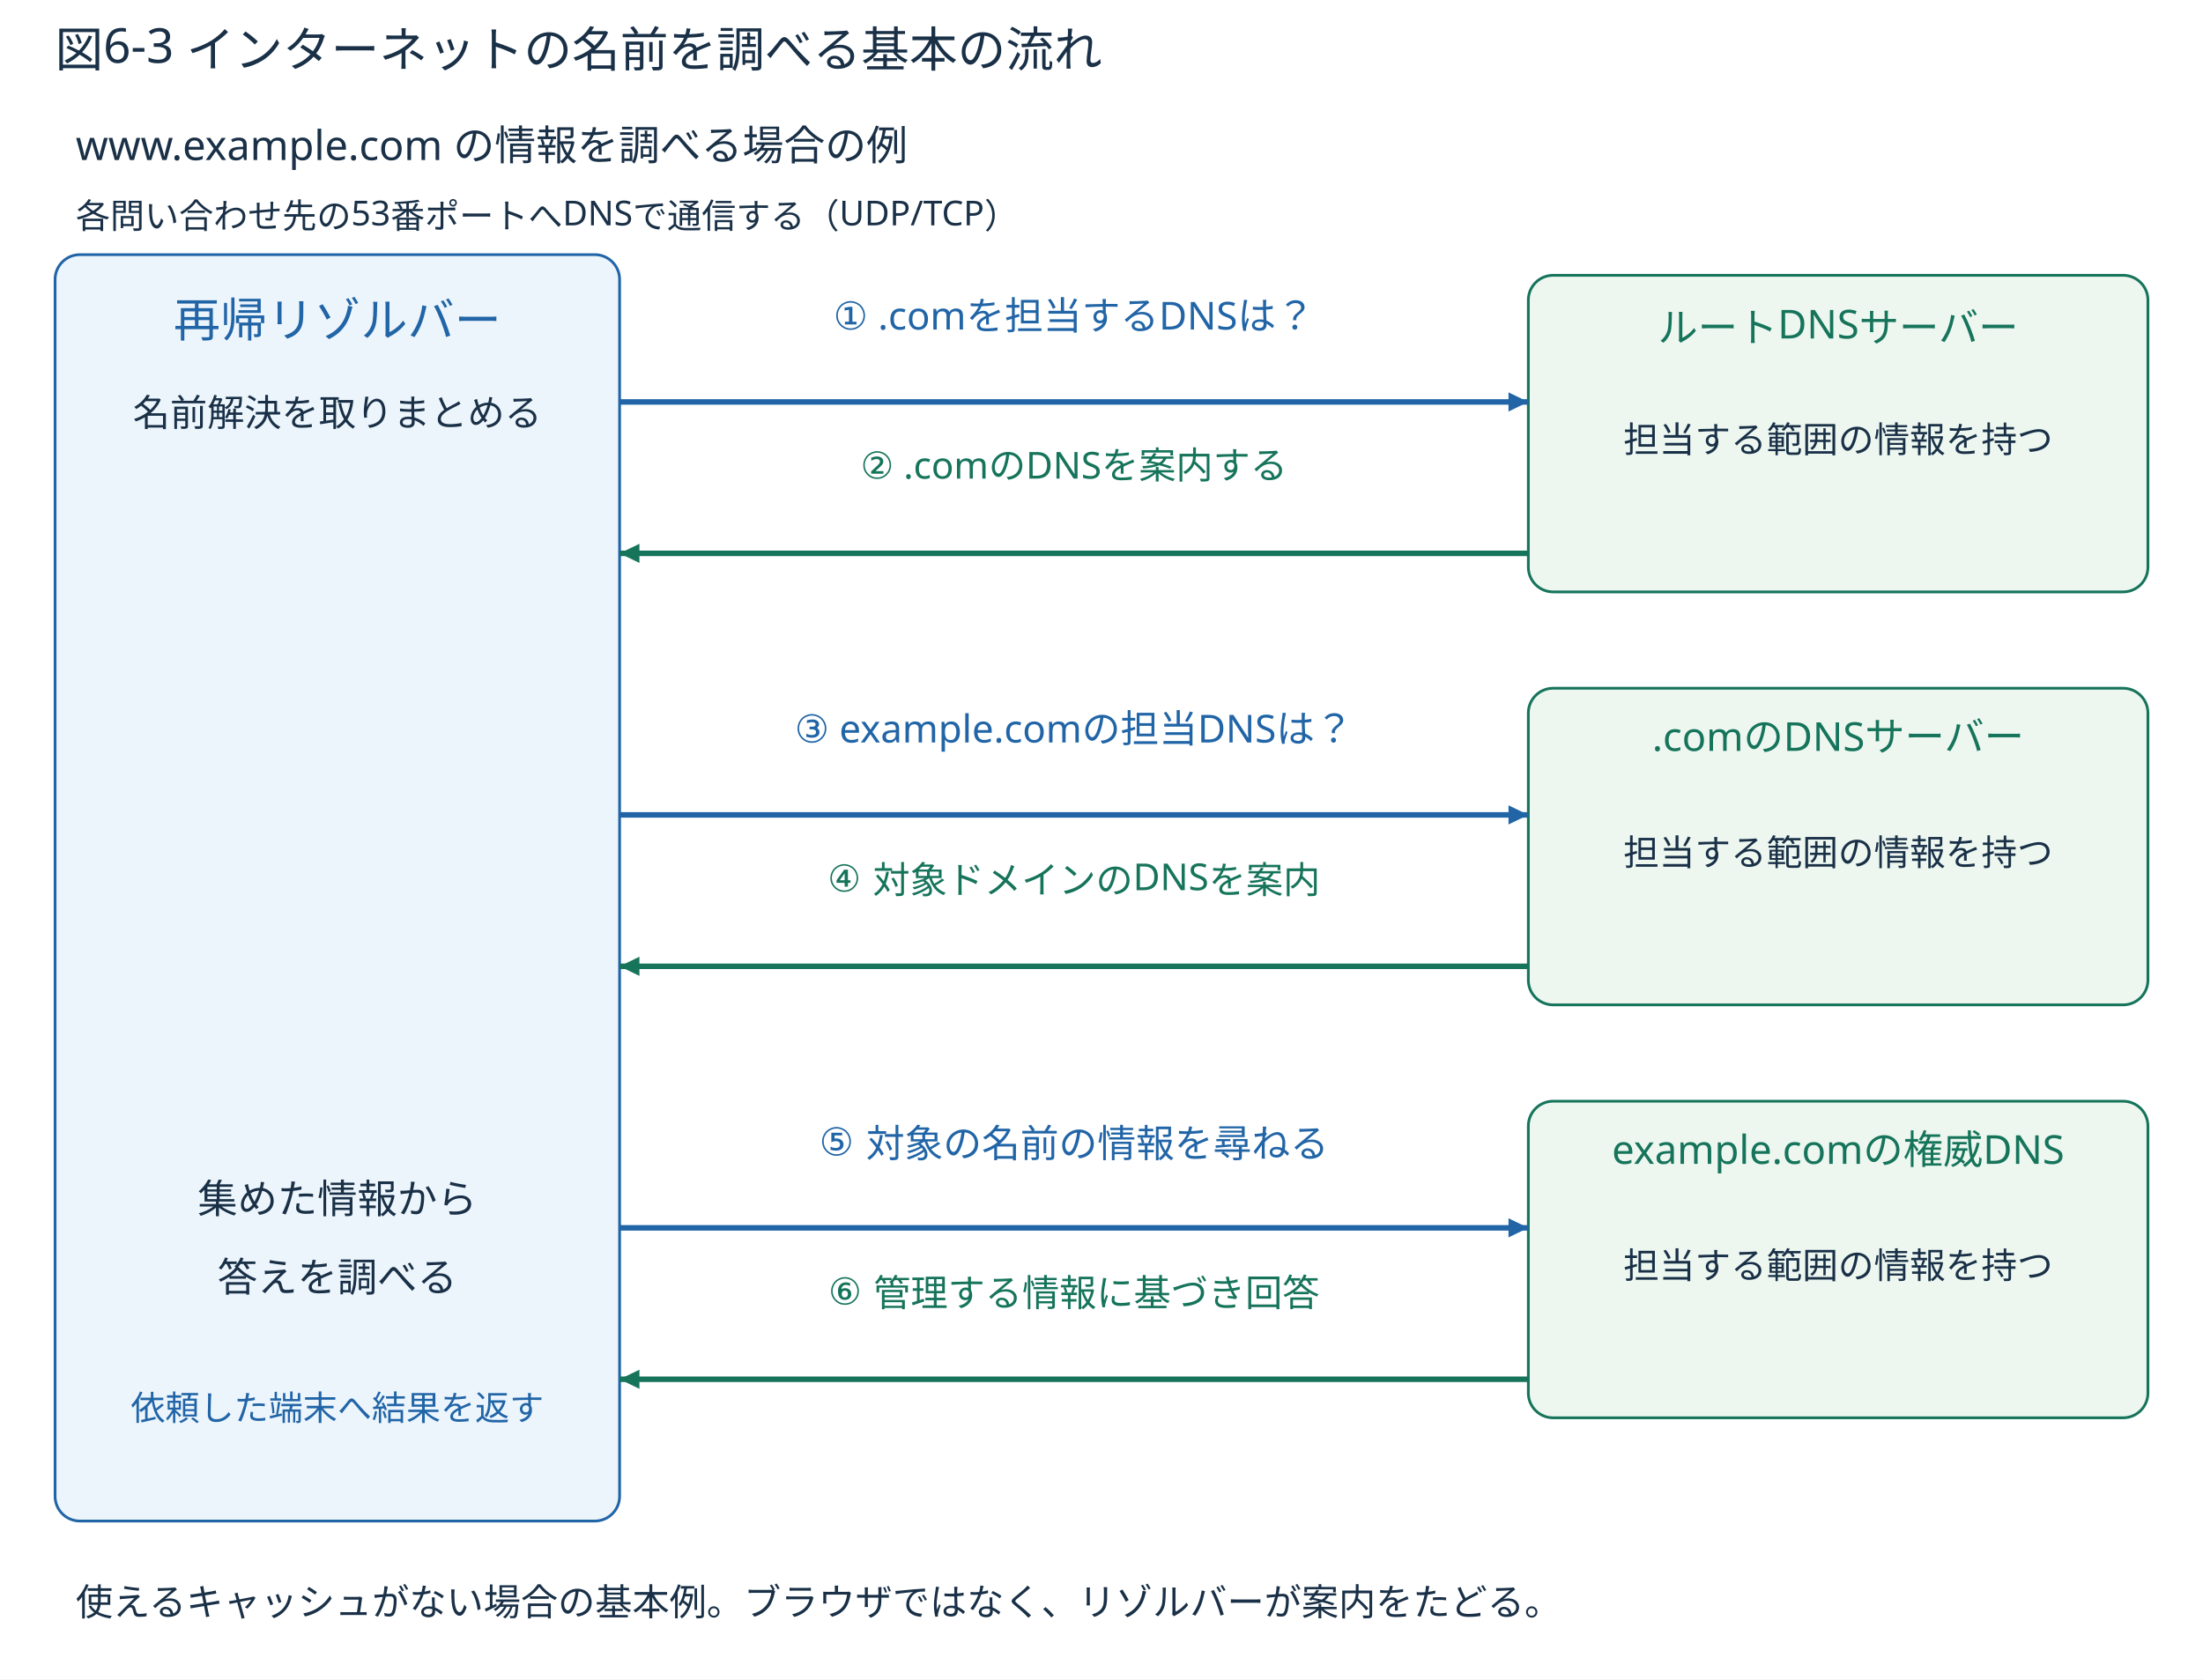
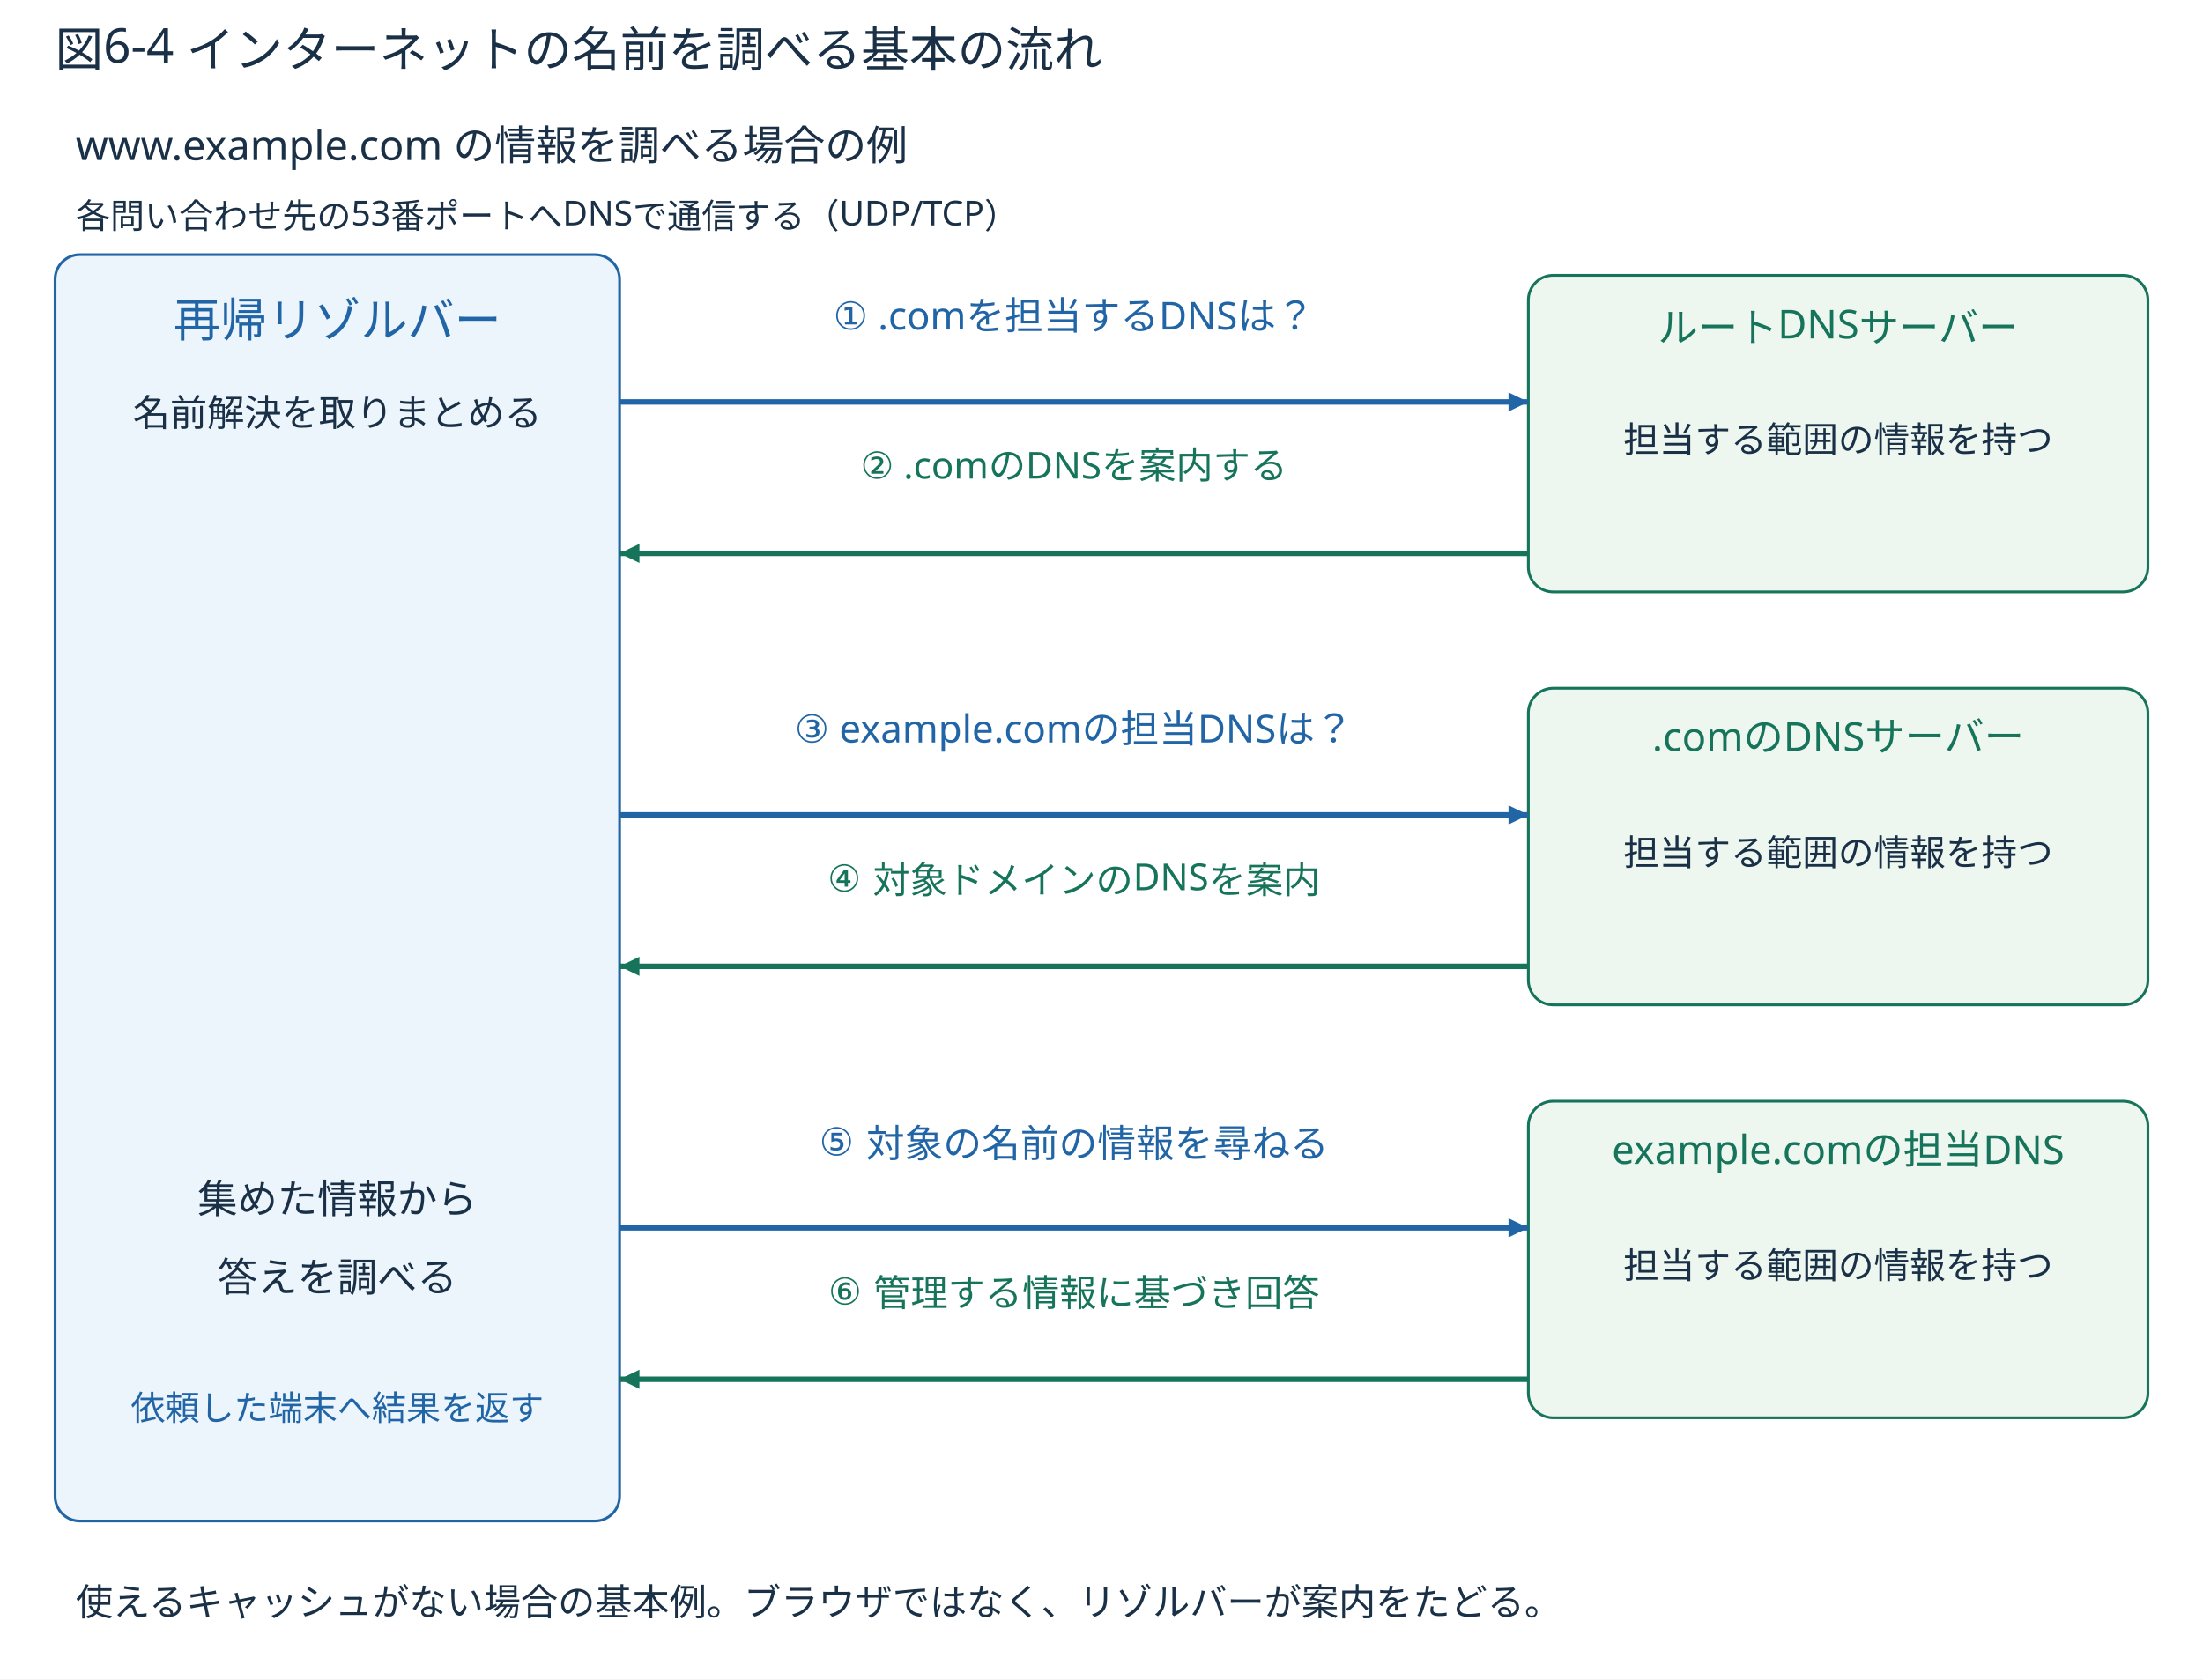
<svg xmlns="http://www.w3.org/2000/svg" width="1600" height="1220" viewBox="0 0 1600 1220" role="img">
  <rect width="100%" height="100%" fill="white" />
-   <text x="40" y="18" fill="#193047" font-family="Noto Sans JP, sans-serif" font-size="35" dominant-baseline="text-before-edge" text-anchor="start">図6-3  インターネットの名前を調べる基本の流れ</text>
+   <text x="40" y="18" fill="#193047" font-family="Noto Sans JP, sans-serif" font-size="35" dominant-baseline="text-before-edge" text-anchor="start">図6-4  インターネットの名前を調べる基本の流れ</text>
  <text x="55" y="93" fill="#193047" font-family="Noto Sans JP, sans-serif" font-size="30" dominant-baseline="text-before-edge" text-anchor="start">www.example.com の情報を調べる場合の例</text>
  <text x="55" y="144" fill="#193047" font-family="Noto Sans JP, sans-serif" font-size="25" dominant-baseline="text-before-edge" text-anchor="start">各問い合わせ先の53番ポートへDNSで通信する（UDP/TCP）</text>
  <rect x="40" y="185" width="410" height="920" rx="18" fill="#edf5fc" stroke="#2165a7" stroke-width="2" />
  <text x="245" y="215" fill="#2165a7" font-family="Noto Sans JP, sans-serif" font-size="34" dominant-baseline="text-before-edge" text-anchor="middle">再帰リゾルバー</text>
  <text x="245" y="286" fill="#193047" font-family="Noto Sans JP, sans-serif" font-size="27" dominant-baseline="text-before-edge" text-anchor="middle">名前解決を取りまとめる</text>
  <text x="245" y="856" fill="#193047" font-family="Noto Sans JP, sans-serif" font-size="29" dominant-baseline="text-before-edge" text-anchor="middle">集めた情報から</text>
  <text x="245" y="913" fill="#193047" font-family="Noto Sans JP, sans-serif" font-size="29" dominant-baseline="text-before-edge" text-anchor="middle">答えを調べる</text>
  <text x="245" y="1010" fill="#2165a7" font-family="Noto Sans JP, sans-serif" font-size="25" dominant-baseline="text-before-edge" text-anchor="middle">依頼した端末へ結果を返す</text>
  <rect x="1110" y="200" width="450" height="230" rx="18" fill="#edf7f0" stroke="#16745b" stroke-width="2" />
  <text x="1335" y="223" fill="#16745b" font-family="Noto Sans JP, sans-serif" font-size="29" dominant-baseline="text-before-edge" text-anchor="middle">ルートDNSサーバー</text>
  <text x="1335" y="306" fill="#193047" font-family="Noto Sans JP, sans-serif" font-size="26" dominant-baseline="text-before-edge" text-anchor="middle">担当する範囲の情報を持つ</text>
  <text x="780" y="220" fill="#2165a7" font-family="Noto Sans JP, sans-serif" font-size="28" dominant-baseline="text-before-edge" text-anchor="middle">① .comを担当するDNSは？</text>
  <polyline points="450,292 1110,292" fill="none" stroke="#2165a7" stroke-width="4" />
  <polygon points="1110,292 1095.593,298.959 1095.593,285.041" fill="#2165a7" />
  <text x="780" y="329" fill="#16745b" font-family="Noto Sans JP, sans-serif" font-size="27" dominant-baseline="text-before-edge" text-anchor="middle">② .comのDNSを案内する</text>
  <polyline points="1110,402 450,402" fill="none" stroke="#16745b" stroke-width="4" />
  <polygon points="450,402 464.407,395.041 464.407,408.959" fill="#16745b" />
  <rect x="1110" y="500" width="450" height="230" rx="18" fill="#edf7f0" stroke="#16745b" stroke-width="2" />
  <text x="1335" y="523" fill="#16745b" font-family="Noto Sans JP, sans-serif" font-size="29" dominant-baseline="text-before-edge" text-anchor="middle">.comのDNSサーバー</text>
  <text x="1335" y="606" fill="#193047" font-family="Noto Sans JP, sans-serif" font-size="26" dominant-baseline="text-before-edge" text-anchor="middle">担当する範囲の情報を持つ</text>
  <text x="780" y="520" fill="#2165a7" font-family="Noto Sans JP, sans-serif" font-size="28" dominant-baseline="text-before-edge" text-anchor="middle">③ example.comの担当DNSは？</text>
  <polyline points="450,592 1110,592" fill="none" stroke="#2165a7" stroke-width="4" />
  <polygon points="1110,592 1095.593,598.959 1095.593,585.041" fill="#2165a7" />
  <text x="780" y="629" fill="#16745b" font-family="Noto Sans JP, sans-serif" font-size="27" dominant-baseline="text-before-edge" text-anchor="middle">④ 対象ドメインのDNSを案内</text>
  <polyline points="1110,702 450,702" fill="none" stroke="#16745b" stroke-width="4" />
  <polygon points="450,702 464.407,695.041 464.407,708.959" fill="#16745b" />
  <rect x="1110" y="800" width="450" height="230" rx="18" fill="#edf7f0" stroke="#16745b" stroke-width="2" />
-   <text x="1335" y="823" fill="#16745b" font-family="Noto Sans JP, sans-serif" font-size="29" dominant-baseline="text-before-edge" text-anchor="middle">example.comの権威DNS</text>
+   <text x="1335" y="823" fill="#16745b" font-family="Noto Sans JP, sans-serif" font-size="29" dominant-baseline="text-before-edge" text-anchor="middle">example.comの担当DNS</text>
  <text x="1335" y="906" fill="#193047" font-family="Noto Sans JP, sans-serif" font-size="26" dominant-baseline="text-before-edge" text-anchor="middle">担当する範囲の情報を持つ</text>
  <text x="780" y="820" fill="#2165a7" font-family="Noto Sans JP, sans-serif" font-size="28" dominant-baseline="text-before-edge" text-anchor="middle">⑤ 対象の名前の情報を尋ねる</text>
  <polyline points="450,892 1110,892" fill="none" stroke="#2165a7" stroke-width="4" />
  <polygon points="1110,892 1095.593,898.959 1095.593,885.041" fill="#2165a7" />
  <text x="780" y="929" fill="#16745b" font-family="Noto Sans JP, sans-serif" font-size="27" dominant-baseline="text-before-edge" text-anchor="middle">⑥ 管理する情報に基づき回答</text>
  <polyline points="1110,1002 450,1002" fill="none" stroke="#16745b" stroke-width="4" />
  <polygon points="450,1002 464.407,995.041 464.407,1008.959" fill="#16745b" />
  <text x="55" y="1150" fill="#193047" font-family="Noto Sans JP, sans-serif" font-size="27" dominant-baseline="text-before-edge" text-anchor="start">使えるキャッシュがない場合の基本例。ブラウザではなく、リゾルバーが案内をたどる。</text>
</svg>
